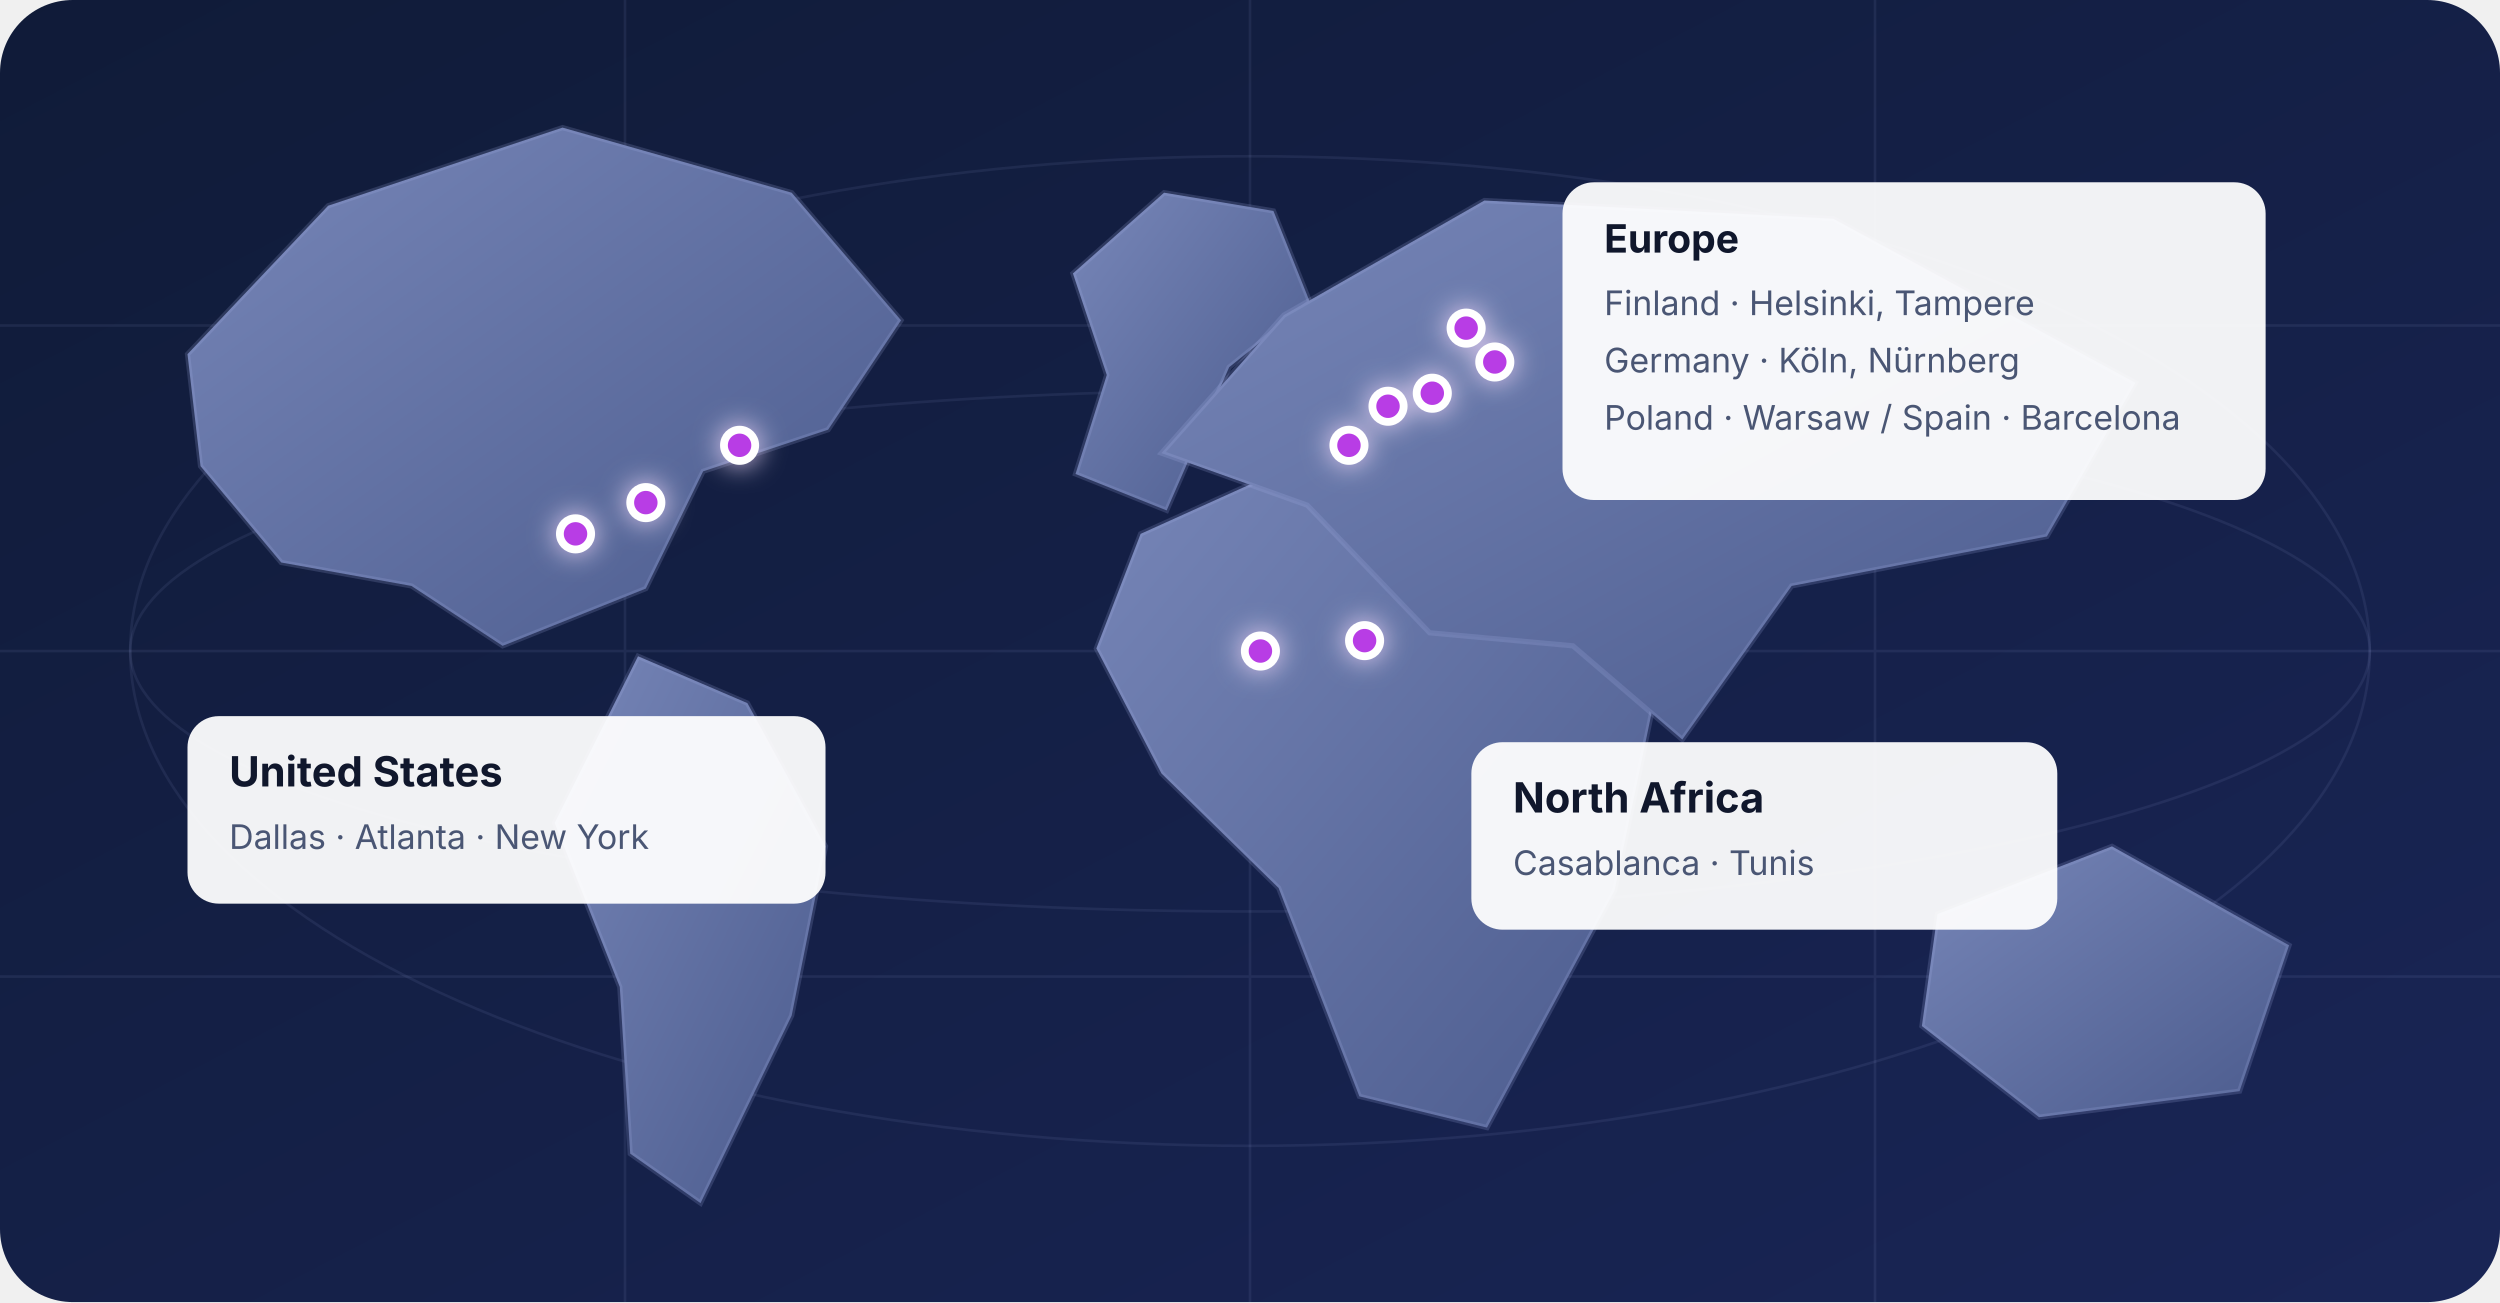
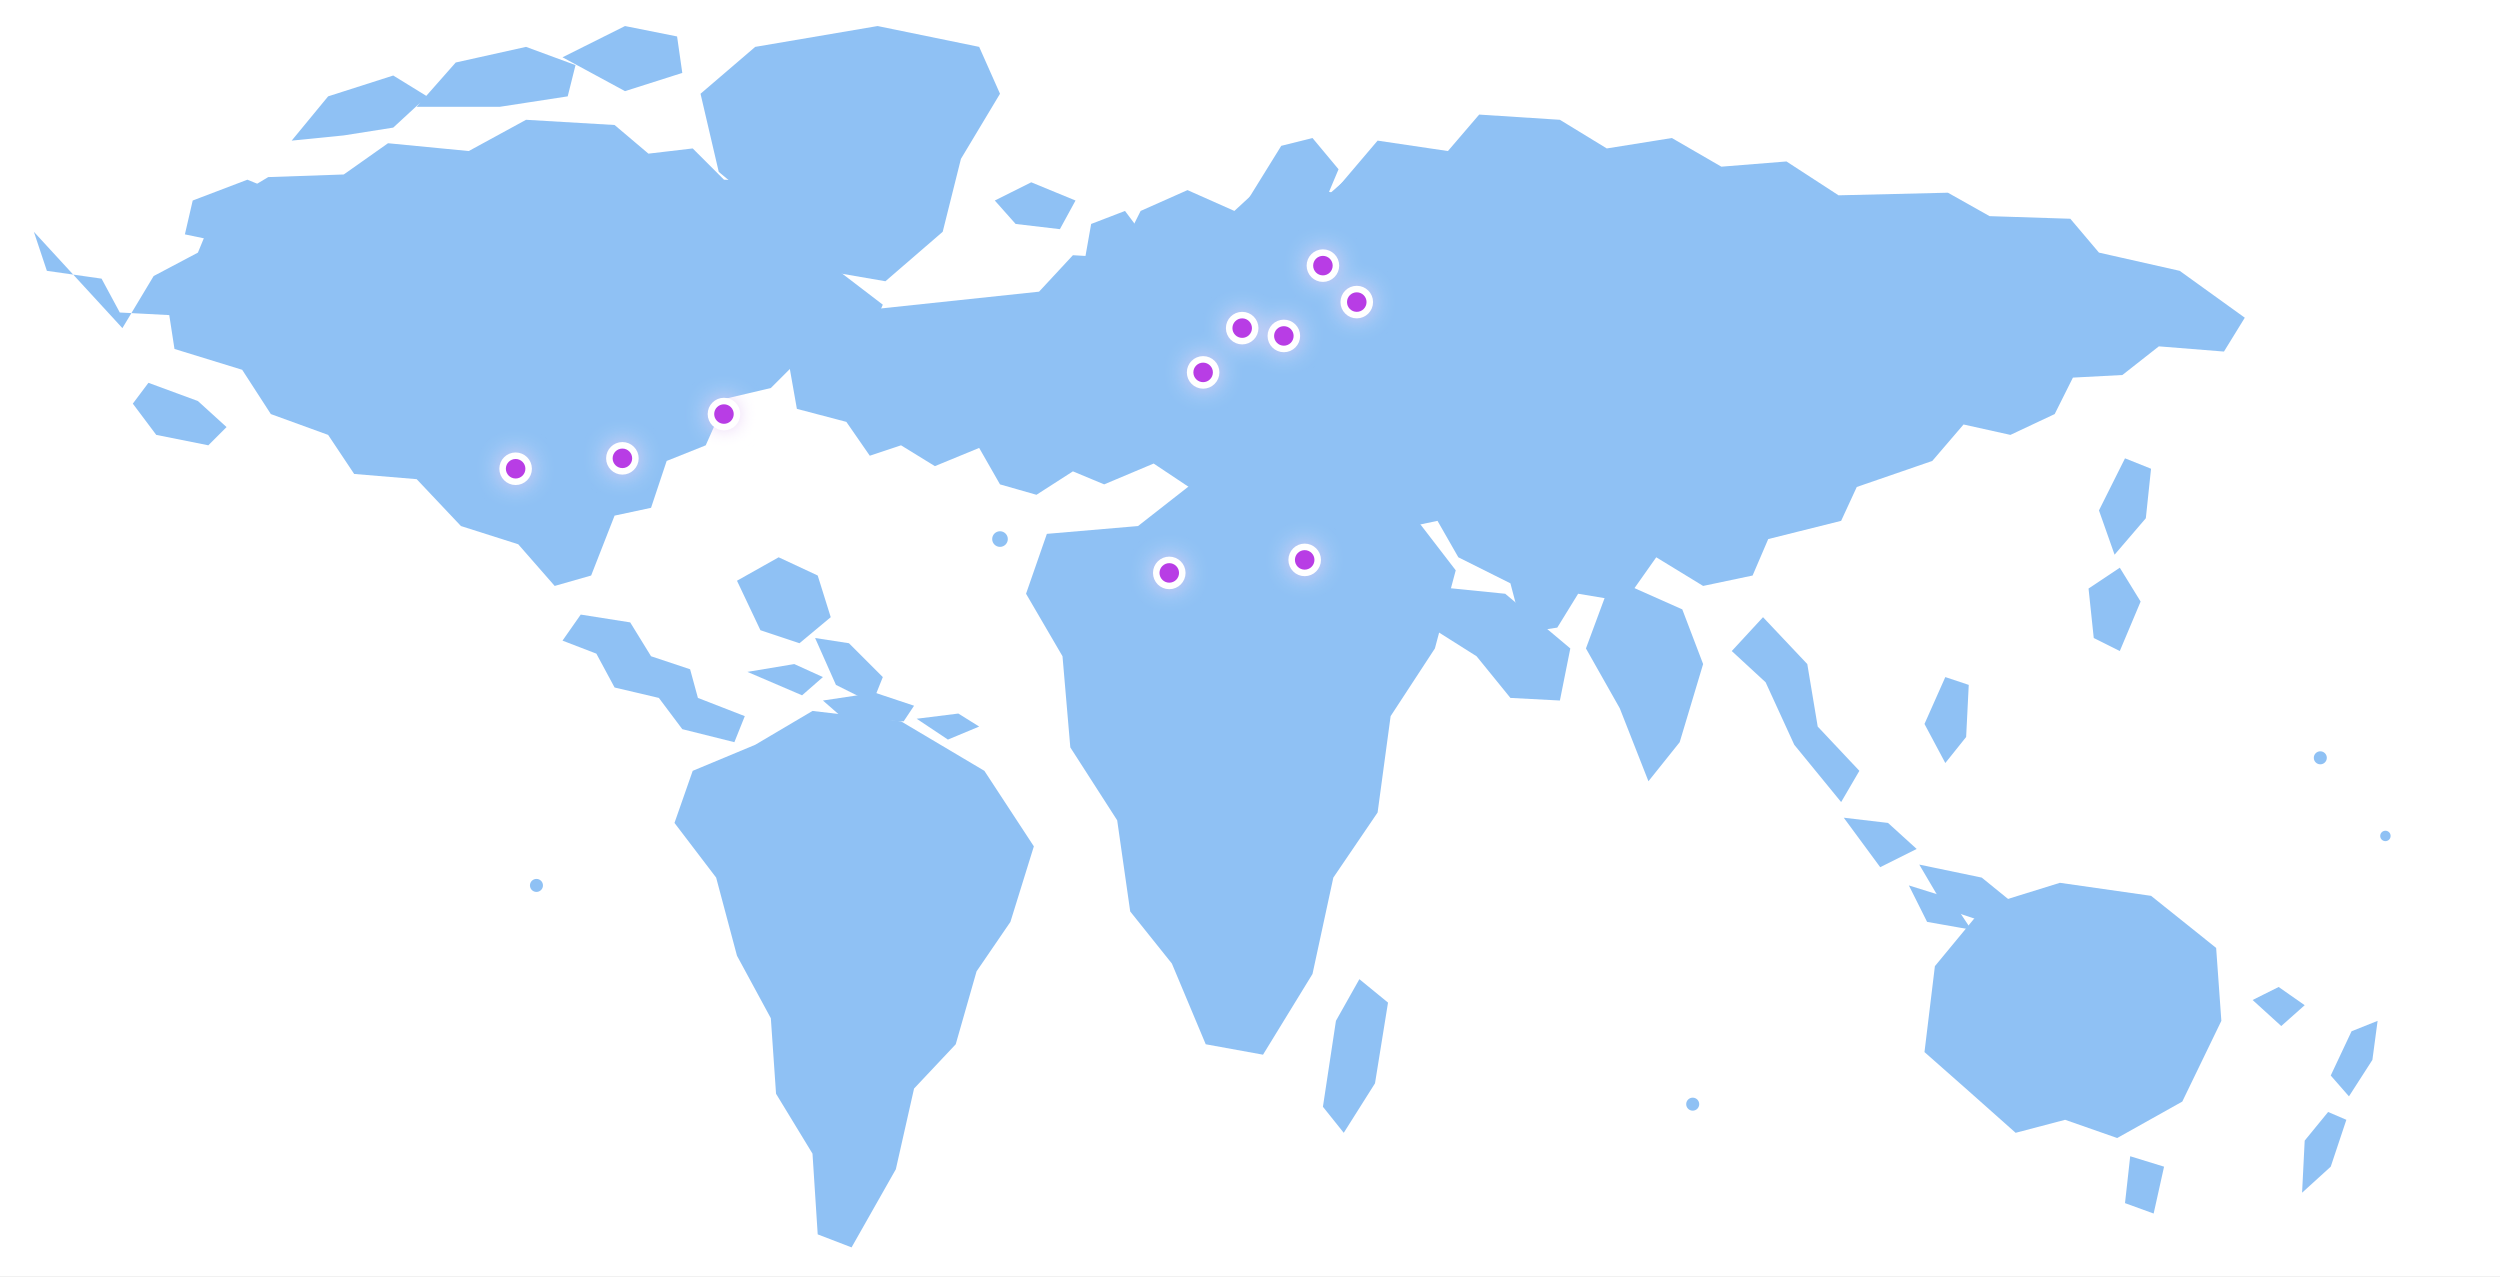
- <svg xmlns="http://www.w3.org/2000/svg" viewBox="0 0 960 500" role="img" aria-labelledby="title description">
+ <svg xmlns="http://www.w3.org/2000/svg" viewBox="0 0 960 490" role="img" aria-labelledby="title description">
  <defs>
-     <linearGradient id="ocean" x1="0" y1="0" x2="1" y2="1">
-       <stop stop-color="#101b38" />
-       <stop offset="1" stop-color="#192556" />
-     </linearGradient>
-     <linearGradient id="land" x1="0" y1="0" x2="1" y2="1">
-       <stop stop-color="#7786b8" />
-       <stop offset="1" stop-color="#4b5b8d" />
-     </linearGradient>
-     <filter id="glow">
-       <feGaussianBlur stdDeviation="5" result="blur" />
+     <filter id="marker-glow" x="-200%" y="-200%" width="500%" height="500%">
+       <feGaussianBlur stdDeviation="4" result="blur" />
      <feMerge>
        <feMergeNode in="blur" />
        <feMergeNode in="SourceGraphic" />
      </feMerge>
    </filter>
  </defs>
-   <rect width="960" height="500" rx="28" fill="url(#ocean)" />
-   <g fill="none" stroke="#aebbf0" stroke-opacity=".09">
-     <path d="M0 125H960M0 250H960M0 375H960M240 0V500M480 0V500M720 0V500" />
-     <ellipse cx="480" cy="250" rx="430" ry="190" />
-     <ellipse cx="480" cy="250" rx="430" ry="100" />
+   <rect width="960" height="490" fill="#fff" />
+   <g fill="#8fc1f4">
+     <path d="M47 126l12-20 17-9 7-17 20-12 29-1 17-12 31 3 22-12 34 2 13 11 17-2 12 12 21 1 18 17 5 17 17 13-7 16-22 2-14 14-17 4-8 18-15 6-6 18-14 3-9 23-14 4-14-16-22-7-17-18-24-2-10-15-22-8-11-17-26-8-2-13-19-1-7-13-21-3-5-15z" />
+     <path d="M80 171l-20-4-9-12 6-8 19 7 11 10zm203 52l16-9 15 7 5 16-12 10-15-5zm30 22l13 2 13 13-4 10-14-7z" />
+     <path d="M269 36l21-18 47-8 39 8 8 18-15 25-7 28-22 19-29-5-17-22-18-15z" />
+     <path d="M112 54l14-17 25-8 13 8-13 12-19 3zm48-13l15-17 27-6 19 7-3 12-26 4zm56-19l24-12 20 4 2 14-22 7zm-121 73L71 90l3-13 21-8 17 7z" />
+     <path d="M223 236l19 3 8 13 15 5 3 11 18 7-4 10-20-5-9-12-17-4-7-13-13-5z" />
+     <path d="M287 258l18-3 11 5-8 7zm29 11l20-3 15 5-4 6-23-1zm36 7l16-2 8 5-12 5z" />
+     <path d="M290 286l22-13 34 4 32 19 19 29-9 29-13 19-8 28-16 17-7 31-17 30-13-5-2-31-14-23-2-29-13-24-8-30-16-21 7-20z" />
+     <path d="M399 112l13-14 17 1 9-18 18-8 18 8 13-12 25 5 17-20 27 4 12-14 31 2 18 11 25-4 19 11 25-2 20 13 42-1 16 9 31 1 11 13 31 7 25 18-8 13-25-2-14 11-19 1-7 14-17 8-18-4-12 14-29 10-6 13-28 7-6 14-19 4-18-11-12 17-18-3-8 13-13 2-5-19-20-10-8-14-19 4-16-12-19 5-17-13-23 4-15-10-19 8-12-5-14 9-14-4-8-14-17 7-13-8-12 4-9-13-19-5-3-17-13-7-17 4-6-11z" />
+     <path d="M482 102l-3-25 13-21 12-3 10 12-8 19-13 21zm20-1l9-27 17-15 12 4-3 19-18 24zM430 116l-14-13 3-17 13-5 9 12zm-23-28l-17-2-8-9 14-7 17 7zm399 108l10-20 10 4-2 19-12 14zm-4 30l12-8 8 13-8 19-10-5z" />
+     <path d="M437 202l23-18 42-4 37 13 20 26-8 30-17 26-5 37-17 25-8 37-19 31-22-4-13-31-16-20-5-35-18-28-3-35-14-24 8-23z" />
+     <path d="M548 225l30 3 25 21-4 20-19-1-13-16-19-12zm-26 151l11 9-5 31-12 19-8-10 5-33z" />
+     <path d="M619 222l27 12 8 21-9 30-12 15-11-28-13-23zm58 15l17 18 4 24 16 17-7 12-18-22-11-24-13-12zm31 77l17 2 11 10-14 7zm29 18l24 5 16 13-6 7-24-8z" />
+     <path d="M739 278l8-18 9 3-1 20-8 10zm-6 62l16 5 8 12-17-3zm32 16l22-1 13 8-8 7-24-4zm43 13l21-2 13 8-8 7-24-4zm57 15l10-5 10 7-9 8z" />
+     <path d="M743 371l19-23 29-9 35 5 25 20 2 28-15 31-25 14-20-7-19 5-18-16-17-15z" />
+     <path d="M818 444l13 4-4 18-11-4zm77-31l8-17 10-4-2 15-9 14zm-10 25l9-11 7 3-6 18-11 10z" />
+     <circle cx="384" cy="207" r="3" />
+     <circle cx="366" cy="300" r="2.5" />
+     <circle cx="206" cy="340" r="2.5" />
+     <circle cx="891" cy="291" r="2.5" />
+     <circle cx="916" cy="321" r="2" />
+     <circle cx="650" cy="424" r="2.5" />
  </g>
-   <g fill="url(#land)" stroke="#aebbf0" stroke-opacity=".18" stroke-width="2">
-     <path d="M72 136l54-57 90-30 88 25 42 49-28 42-48 16-22 45-55 22-35-23-50-9-31-37z" />
-     <path d="M245 252l42 18 30 55-13 65-35 72-27-19-4-64-25-63z" />
-     <path d="M412 105l35-31 42 7 14 35-31 25-24 55-35-14 12-38z" />
-     <path d="M438 205l73-33 88 19 41 55-20 96-49 91-49-12-31-80-45-44-25-48z" />
-     <path d="M493 121l77-44 134 7 116 63-34 59-98 19-42 59-42-36-55-5-47-49-56-20z" />
-     <path d="M744 351l67-26 68 38-19 56-77 10-45-35z" />
-   </g>
-   <g fill="#b83ee5" stroke="#fff" stroke-width="3" filter="url(#glow)">
-     <circle cx="221" cy="205" r="6" />
-     <circle cx="248" cy="193" r="6" />
-     <circle cx="284" cy="171" r="6" />
-     <circle cx="518" cy="171" r="6" />
-     <circle cx="533" cy="156" r="6" />
-     <circle cx="550" cy="151" r="6" />
-     <circle cx="563" cy="126" r="6" />
-     <circle cx="574" cy="139" r="6" />
-     <circle cx="484" cy="250" r="6" />
-     <circle cx="524" cy="246" r="6" />
-   </g>
-   <g font-family="Inter,Segoe UI,sans-serif">
-     <g transform="translate(72 275)">
-       <rect width="245" height="72" rx="12" fill="#fff" fill-opacity=".94" />
-       <text x="16" y="27" fill="#10172c" font-size="16" font-weight="700">United States</text>
-       <text x="16" y="51" fill="#4a5674" font-size="13">Dallas · Atlanta · New York</text>
-     </g>
-     <g transform="translate(600 70)">
-       <rect width="270" height="122" rx="12" fill="#fff" fill-opacity=".94" />
-       <text x="16" y="27" fill="#10172c" font-size="15" font-weight="700">Europe</text>
-       <text x="16" y="51" fill="#4a5674" font-size="13">Finland · Helsinki, Tampere</text>
-       <text x="16" y="73" fill="#4a5674" font-size="13">Germany · Köln, Nürnberg</text>
-       <text x="16" y="95" fill="#4a5674" font-size="13">Poland · Warsaw  /  Spain · Barcelona</text>
-     </g>
-     <g transform="translate(565 285)">
-       <rect width="225" height="72" rx="12" fill="#fff" fill-opacity=".94" />
-       <text x="16" y="27" fill="#10172c" font-size="16" font-weight="700">North Africa</text>
-       <text x="16" y="51" fill="#4a5674" font-size="13">Casablanca · Tunis</text>
-     </g>
+   <g fill="#b83ee5" stroke="#fff" stroke-width="2.5" filter="url(#marker-glow)">
+     <circle cx="198" cy="180" r="5" />
+     <circle cx="239" cy="176" r="5" />
+     <circle cx="278" cy="159" r="5" />
+     <circle cx="462" cy="143" r="5" />
+     <circle cx="477" cy="126" r="5" />
+     <circle cx="493" cy="129" r="5" />
+     <circle cx="508" cy="102" r="5" />
+     <circle cx="521" cy="116" r="5" />
+     <circle cx="449" cy="220" r="5" />
+     <circle cx="501" cy="215" r="5" />
  </g>
</svg>
